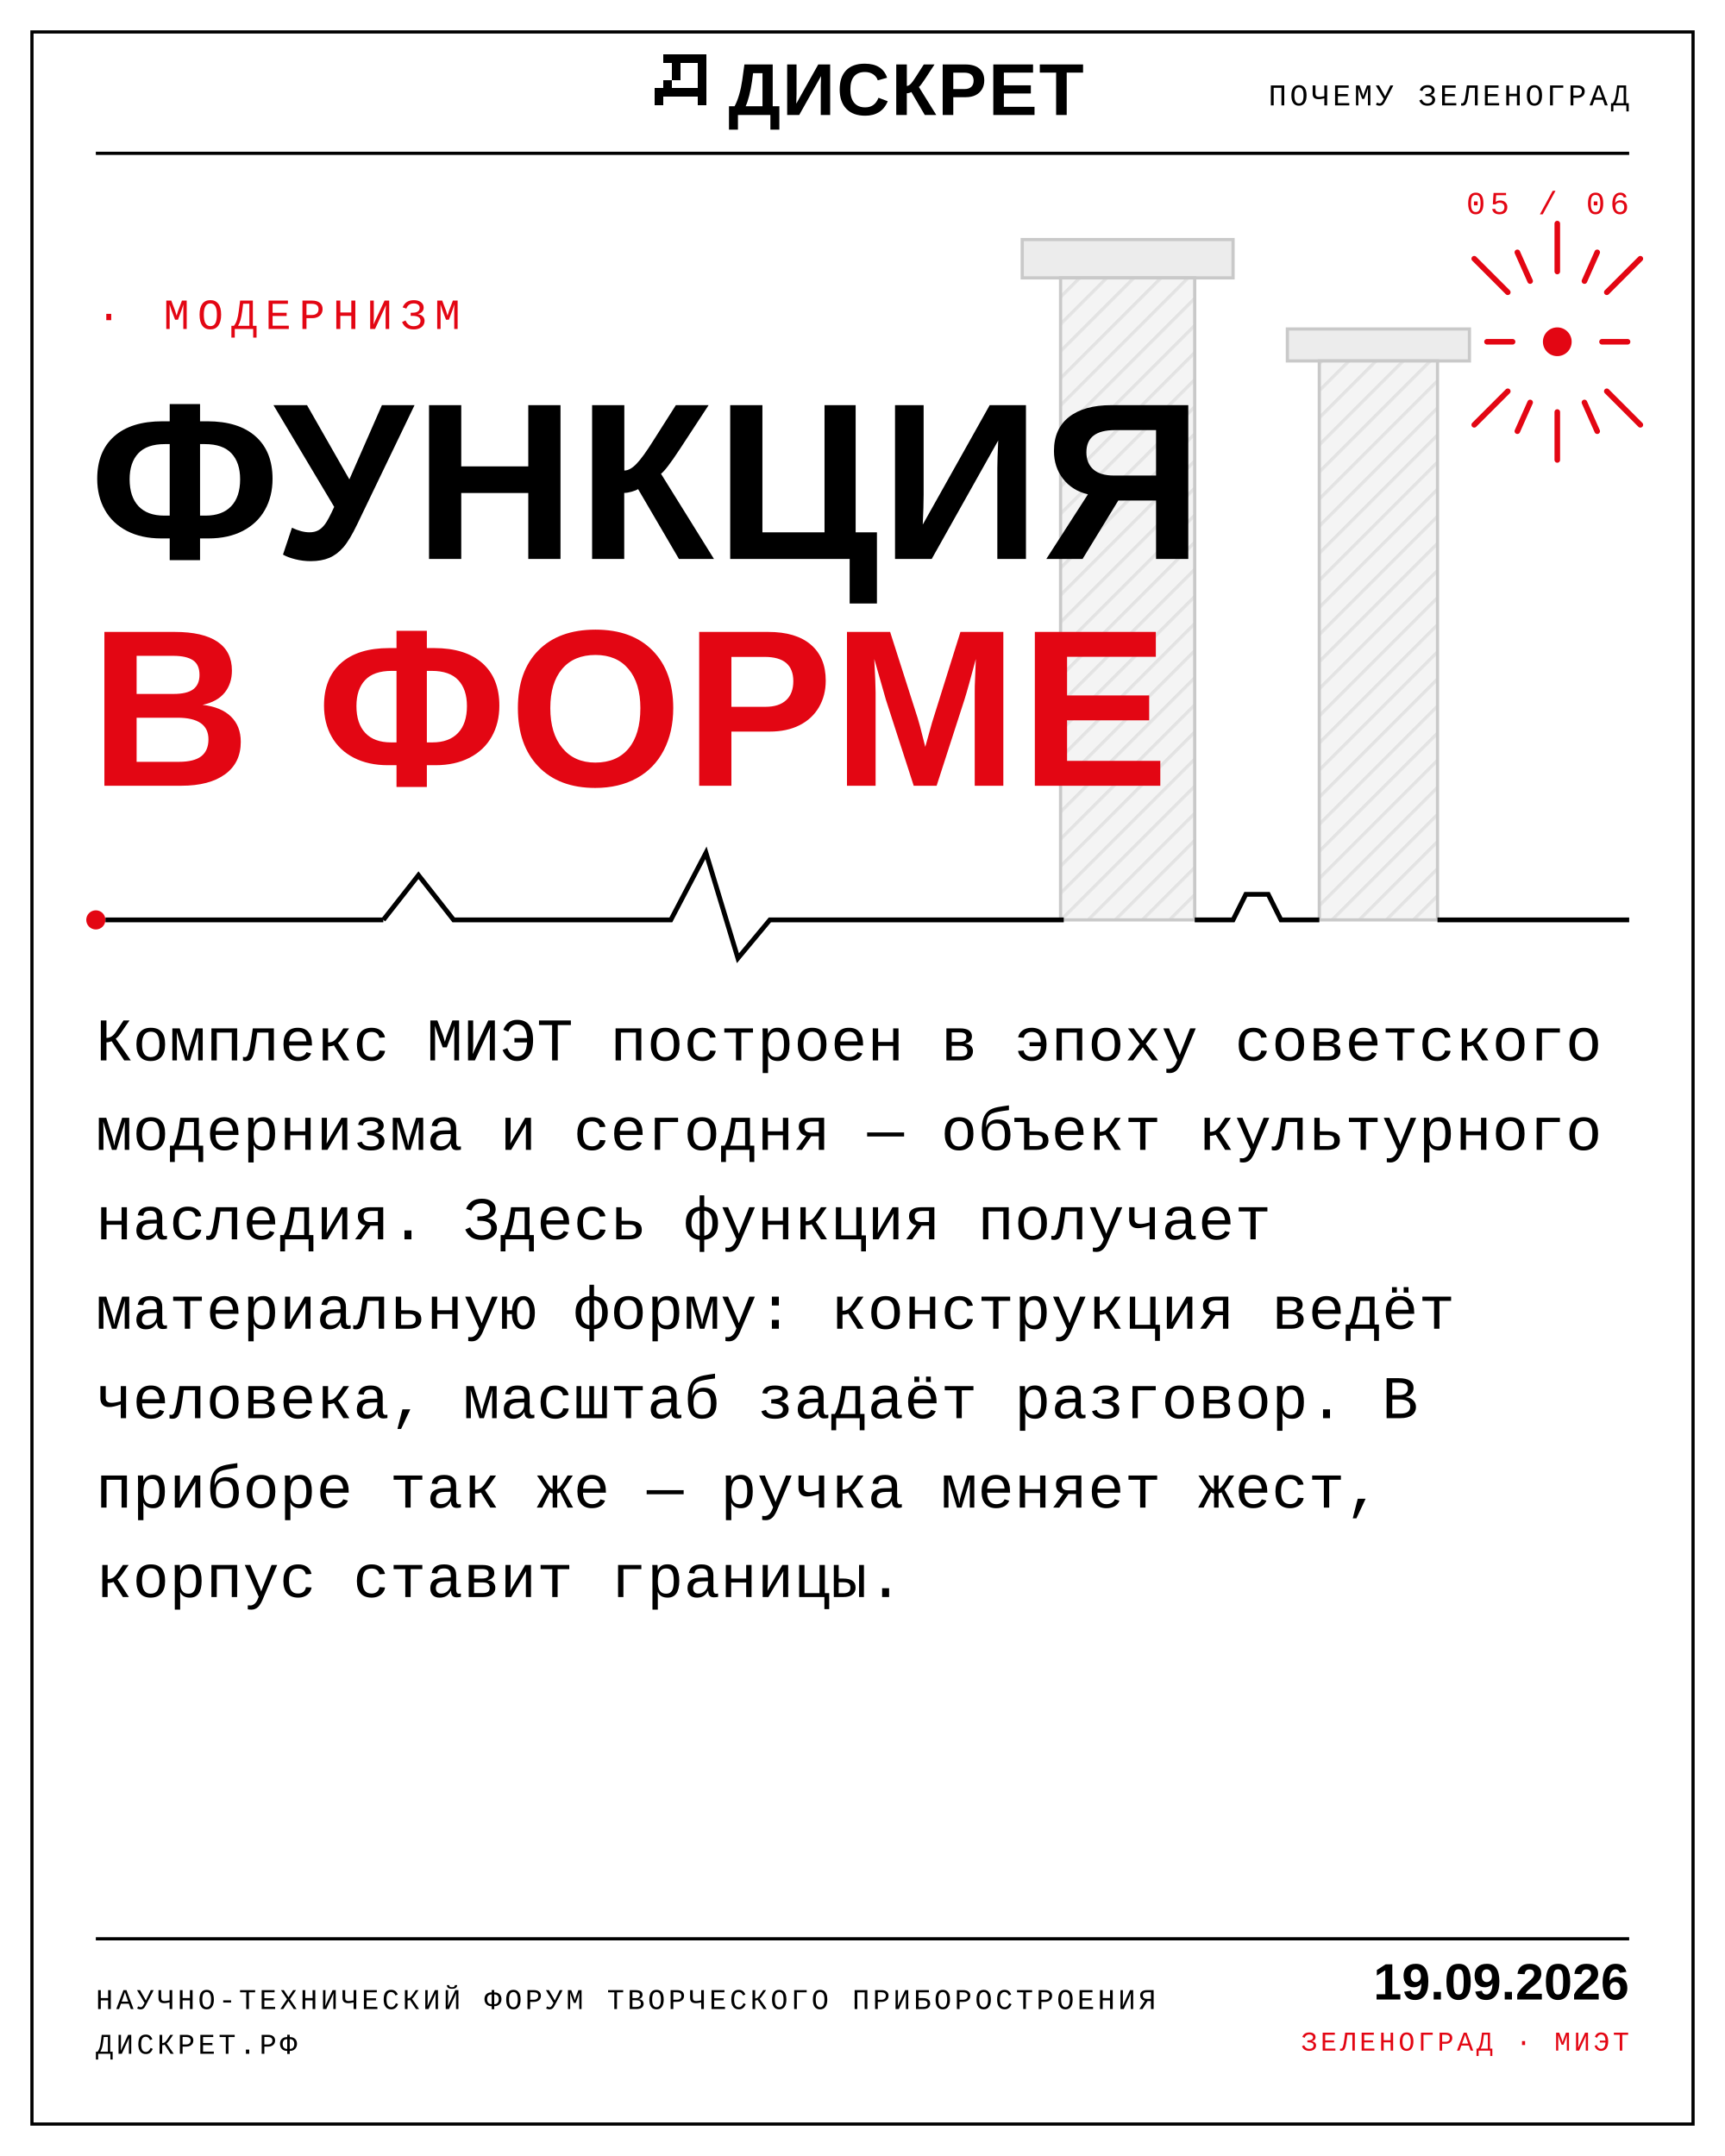
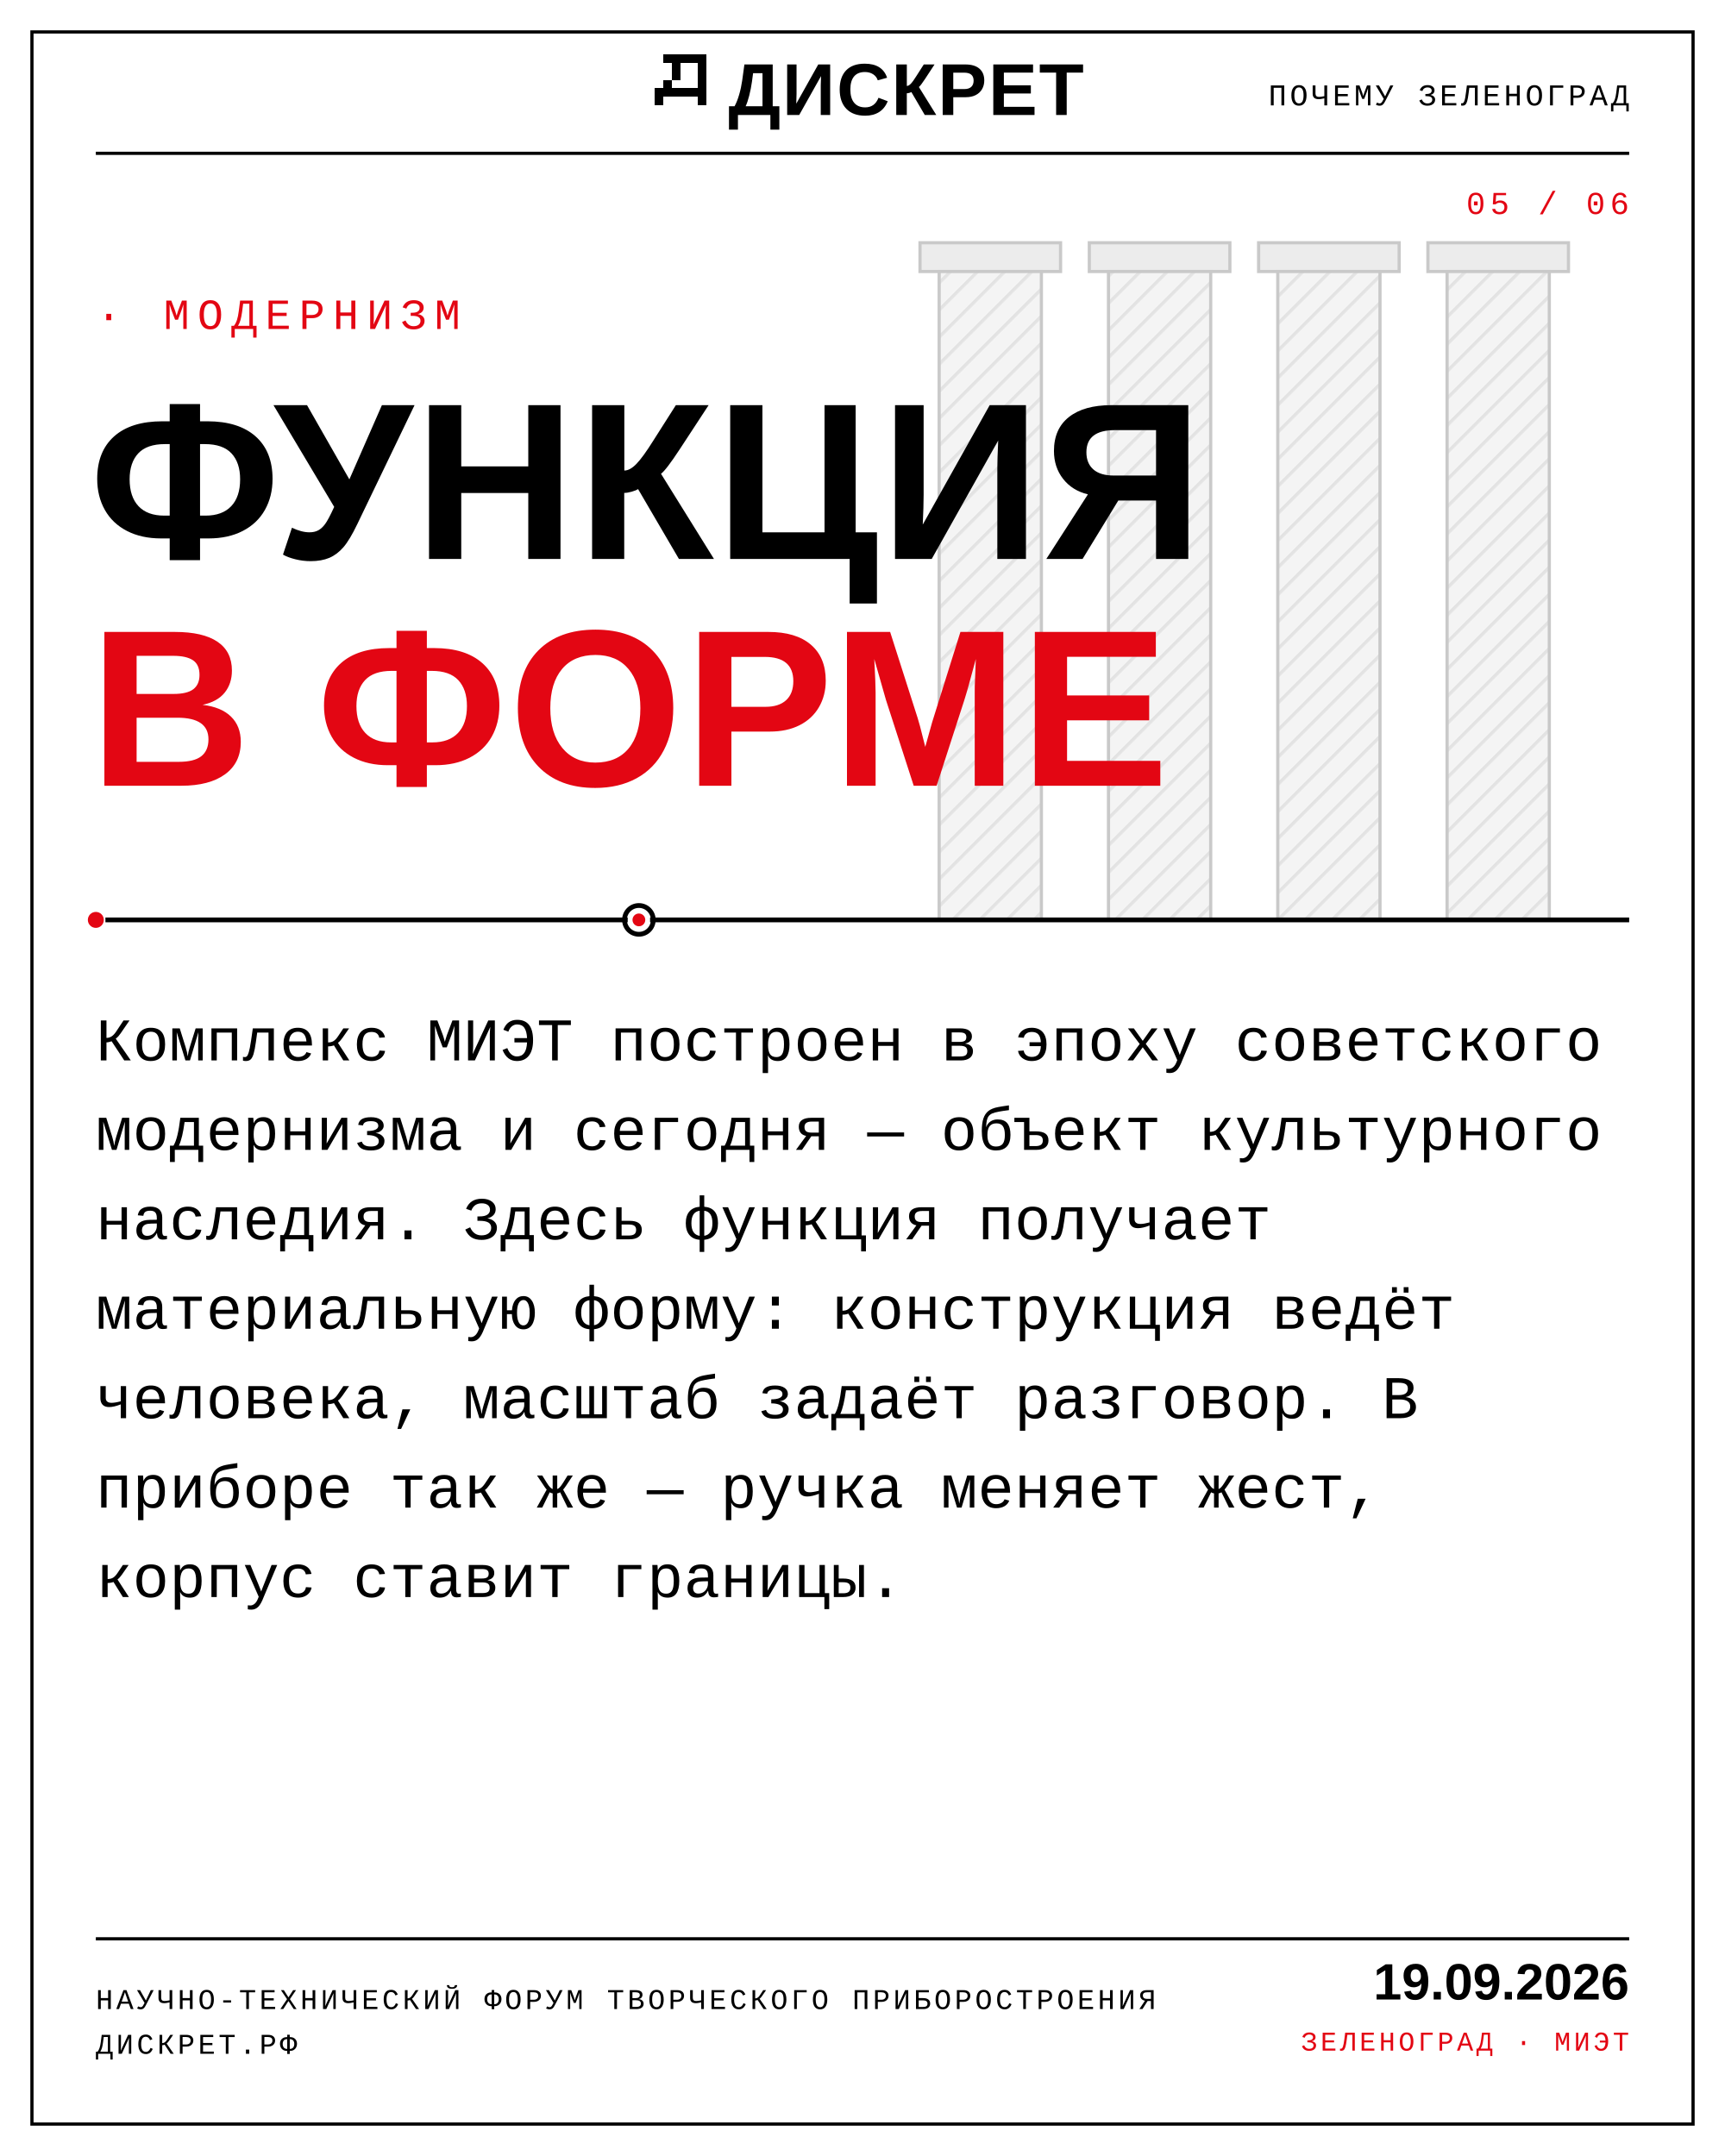
<svg xmlns="http://www.w3.org/2000/svg" width="1080" height="1350" viewBox="0 0 1080 1350" fill="none" font-family="'Arial Narrow','Helvetica Neue',Arial,sans-serif">
  <defs>
    <g id="logoD" shape-rendering="crispEdges" transform="scale(0.66667)">
      <rect x="10" y="0" width="2" height="12" />
      <rect x="2" y="0" width="8" height="2" />
      <rect x="4" y="2" width="2" height="4" />
      <rect x="2" y="6" width="2" height="2" />
      <rect x="0" y="8" width="12" height="2" />
      <rect x="0" y="10" width="2" height="2" />
    </g>
    <pattern id="th" width="12" height="12" patternTransform="rotate(45)" patternUnits="userSpaceOnUse">
      <rect width="12" height="12" fill="#f4f4f4" />
      <line x1="0" y1="0" x2="0" y2="12" stroke="#e3e3e3" stroke-width="4" />
    </pattern>
  </defs>
  <rect width="1080" height="1350" fill="#FFFFFF" />
  <rect x="20" y="20" width="1040" height="1310" fill="none" stroke="#000" stroke-width="2" />
  <use href="#logoD" fill="#000" transform="translate(410,34) scale(4.0)" />
  <text x="456" y="72" font-weight="800" font-size="46" letter-spacing="1" fill="#000">ДИСКРЕТ</text>
  <text x="1020" y="66" text-anchor="end" font-family="'Courier New',monospace" font-size="19" letter-spacing="2" fill="#000">ПОЧЕМУ ЗЕЛЕНОГРАД</text>
  <line x1="60" y1="96" x2="1020" y2="96" stroke="#000" stroke-width="2" />
  <text x="1020" y="134" text-anchor="end" font-family="'Courier New',monospace" font-size="20" letter-spacing="3" fill="#E30613">05 / 06</text>
-   <g stroke="#c9c9c9" stroke-width="2">
-     <rect x="640" y="150" width="132" height="24" fill="#ececec" />
-     <rect x="664" y="174" width="84" height="402" fill="url(#th)" />
-     <rect x="806" y="206" width="114" height="20" fill="#ececec" />
-     <rect x="826" y="226" width="74" height="350" fill="url(#th)" />
-   </g>
-   <g stroke="#E30613" stroke-width="3.5" stroke-linecap="round">
-     <line x1="975" y1="170" x2="975" y2="140" />
-     <line x1="975" y1="258" x2="975" y2="288" />
-     <line x1="931" y1="214" x2="947" y2="214" />
-     <line x1="1003" y1="214" x2="1019" y2="214" />
-     <line x1="944" y1="183" x2="923" y2="162" />
-     <line x1="1006" y1="183" x2="1027" y2="162" />
-     <line x1="944" y1="245" x2="923" y2="266" />
-     <line x1="1006" y1="245" x2="1027" y2="266" />
-     <line x1="958" y1="176" x2="950" y2="158" />
-     <line x1="992" y1="176" x2="1000" y2="158" />
-     <line x1="958" y1="252" x2="950" y2="270" />
-     <line x1="992" y1="252" x2="1000" y2="270" />
-   </g>
-   <circle cx="975" cy="214" r="9" fill="#E30613" />
+   <rect x="576" y="152" width="88" height="18" fill="#ececec" stroke="#c9c9c9" stroke-width="2" />
+   <rect x="588" y="170" width="64" height="406" fill="url(#th)" stroke="#c9c9c9" stroke-width="2" />
+   <rect x="682" y="152" width="88" height="18" fill="#ececec" stroke="#c9c9c9" stroke-width="2" />
+   <rect x="694" y="170" width="64" height="406" fill="url(#th)" stroke="#c9c9c9" stroke-width="2" />
+   <rect x="788" y="152" width="88" height="18" fill="#ececec" stroke="#c9c9c9" stroke-width="2" />
+   <rect x="800" y="170" width="64" height="406" fill="url(#th)" stroke="#c9c9c9" stroke-width="2" />
+   <rect x="894" y="152" width="88" height="18" fill="#ececec" stroke="#c9c9c9" stroke-width="2" />
+   <rect x="906" y="170" width="64" height="406" fill="url(#th)" stroke="#c9c9c9" stroke-width="2" />
  <text x="60" y="206" font-family="'Courier New',monospace" font-size="27" letter-spacing="5" fill="#E30613">· МОДЕРНИЗМ</text>
  <text x="56" y="350" font-weight="800" font-size="140" letter-spacing="1" fill="#000">ФУНКЦИЯ</text>
  <text x="56" y="492" font-weight="800" font-size="140" letter-spacing="1" fill="#E30613">В ФОРМЕ</text>
-   <circle cx="60" cy="576" r="6" fill="#E30613" />
-   <g stroke="#000" stroke-width="3" fill="none">
-     <line x1="66" y1="576" x2="240" y2="576" />
-     <polyline points="240,576 262,548 284,576 420,576 442,534 462,600 482,576 666,576" />
-     <polyline points="748,576 772,576 780,560 794,560 802,576 826,576" />
-     <line x1="900" y1="576" x2="1020" y2="576" />
-   </g>
+   <circle cx="60" cy="576" r="5" fill="#E30613" />
+   <line x1="66" y1="576" x2="393" y2="576" stroke="#000" stroke-width="3" />
+   <line x1="407" y1="576" x2="1020" y2="576" stroke="#000" stroke-width="3" />
+   <circle cx="400" cy="576" r="9" fill="none" stroke="#000" stroke-width="3" />
+   <circle cx="400" cy="576" r="4" fill="#E30613" />
  <text x="60" y="664" font-family="'Courier New',monospace" font-size="38" letter-spacing="0.2" fill="#000">Комплекс МИЭТ построен в эпоху советского</text>
  <text x="60" y="720" font-family="'Courier New',monospace" font-size="38" letter-spacing="0.2" fill="#000">модернизма и сегодня — объект культурного</text>
  <text x="60" y="776" font-family="'Courier New',monospace" font-size="38" letter-spacing="0.2" fill="#000">наследия. Здесь функция получает</text>
  <text x="60" y="832" font-family="'Courier New',monospace" font-size="38" letter-spacing="0.2" fill="#000">материальную форму: конструкция ведёт</text>
  <text x="60" y="888" font-family="'Courier New',monospace" font-size="38" letter-spacing="0.2" fill="#000">человека, масштаб задаёт разговор. В</text>
  <text x="60" y="944" font-family="'Courier New',monospace" font-size="38" letter-spacing="0.2" fill="#000">приборе так же — ручка меняет жест,</text>
  <text x="60" y="1000" font-family="'Courier New',monospace" font-size="38" letter-spacing="0.2" fill="#000">корпус ставит границы.</text>
  <line x1="60" y1="1214" x2="1020" y2="1214" stroke="#000" stroke-width="2" />
  <text x="60" y="1258" font-family="'Courier New',monospace" font-size="18" letter-spacing="2" fill="#000">НАУЧНО-ТЕХНИЧЕСКИЙ ФОРУМ ТВОРЧЕСКОГО ПРИБОРОСТРОЕНИЯ</text>
  <text x="60" y="1286" font-family="'Courier New',monospace" font-size="18" letter-spacing="2" fill="#000">ДИСКРЕТ.РФ</text>
  <text x="1020" y="1252" text-anchor="end" font-weight="800" font-size="32" fill="#000">19.09.2026</text>
  <text x="1020" y="1284" text-anchor="end" font-family="'Courier New',monospace" font-size="17" letter-spacing="2" fill="#E30613">ЗЕЛЕНОГРАД · МИЭТ</text>
</svg>
